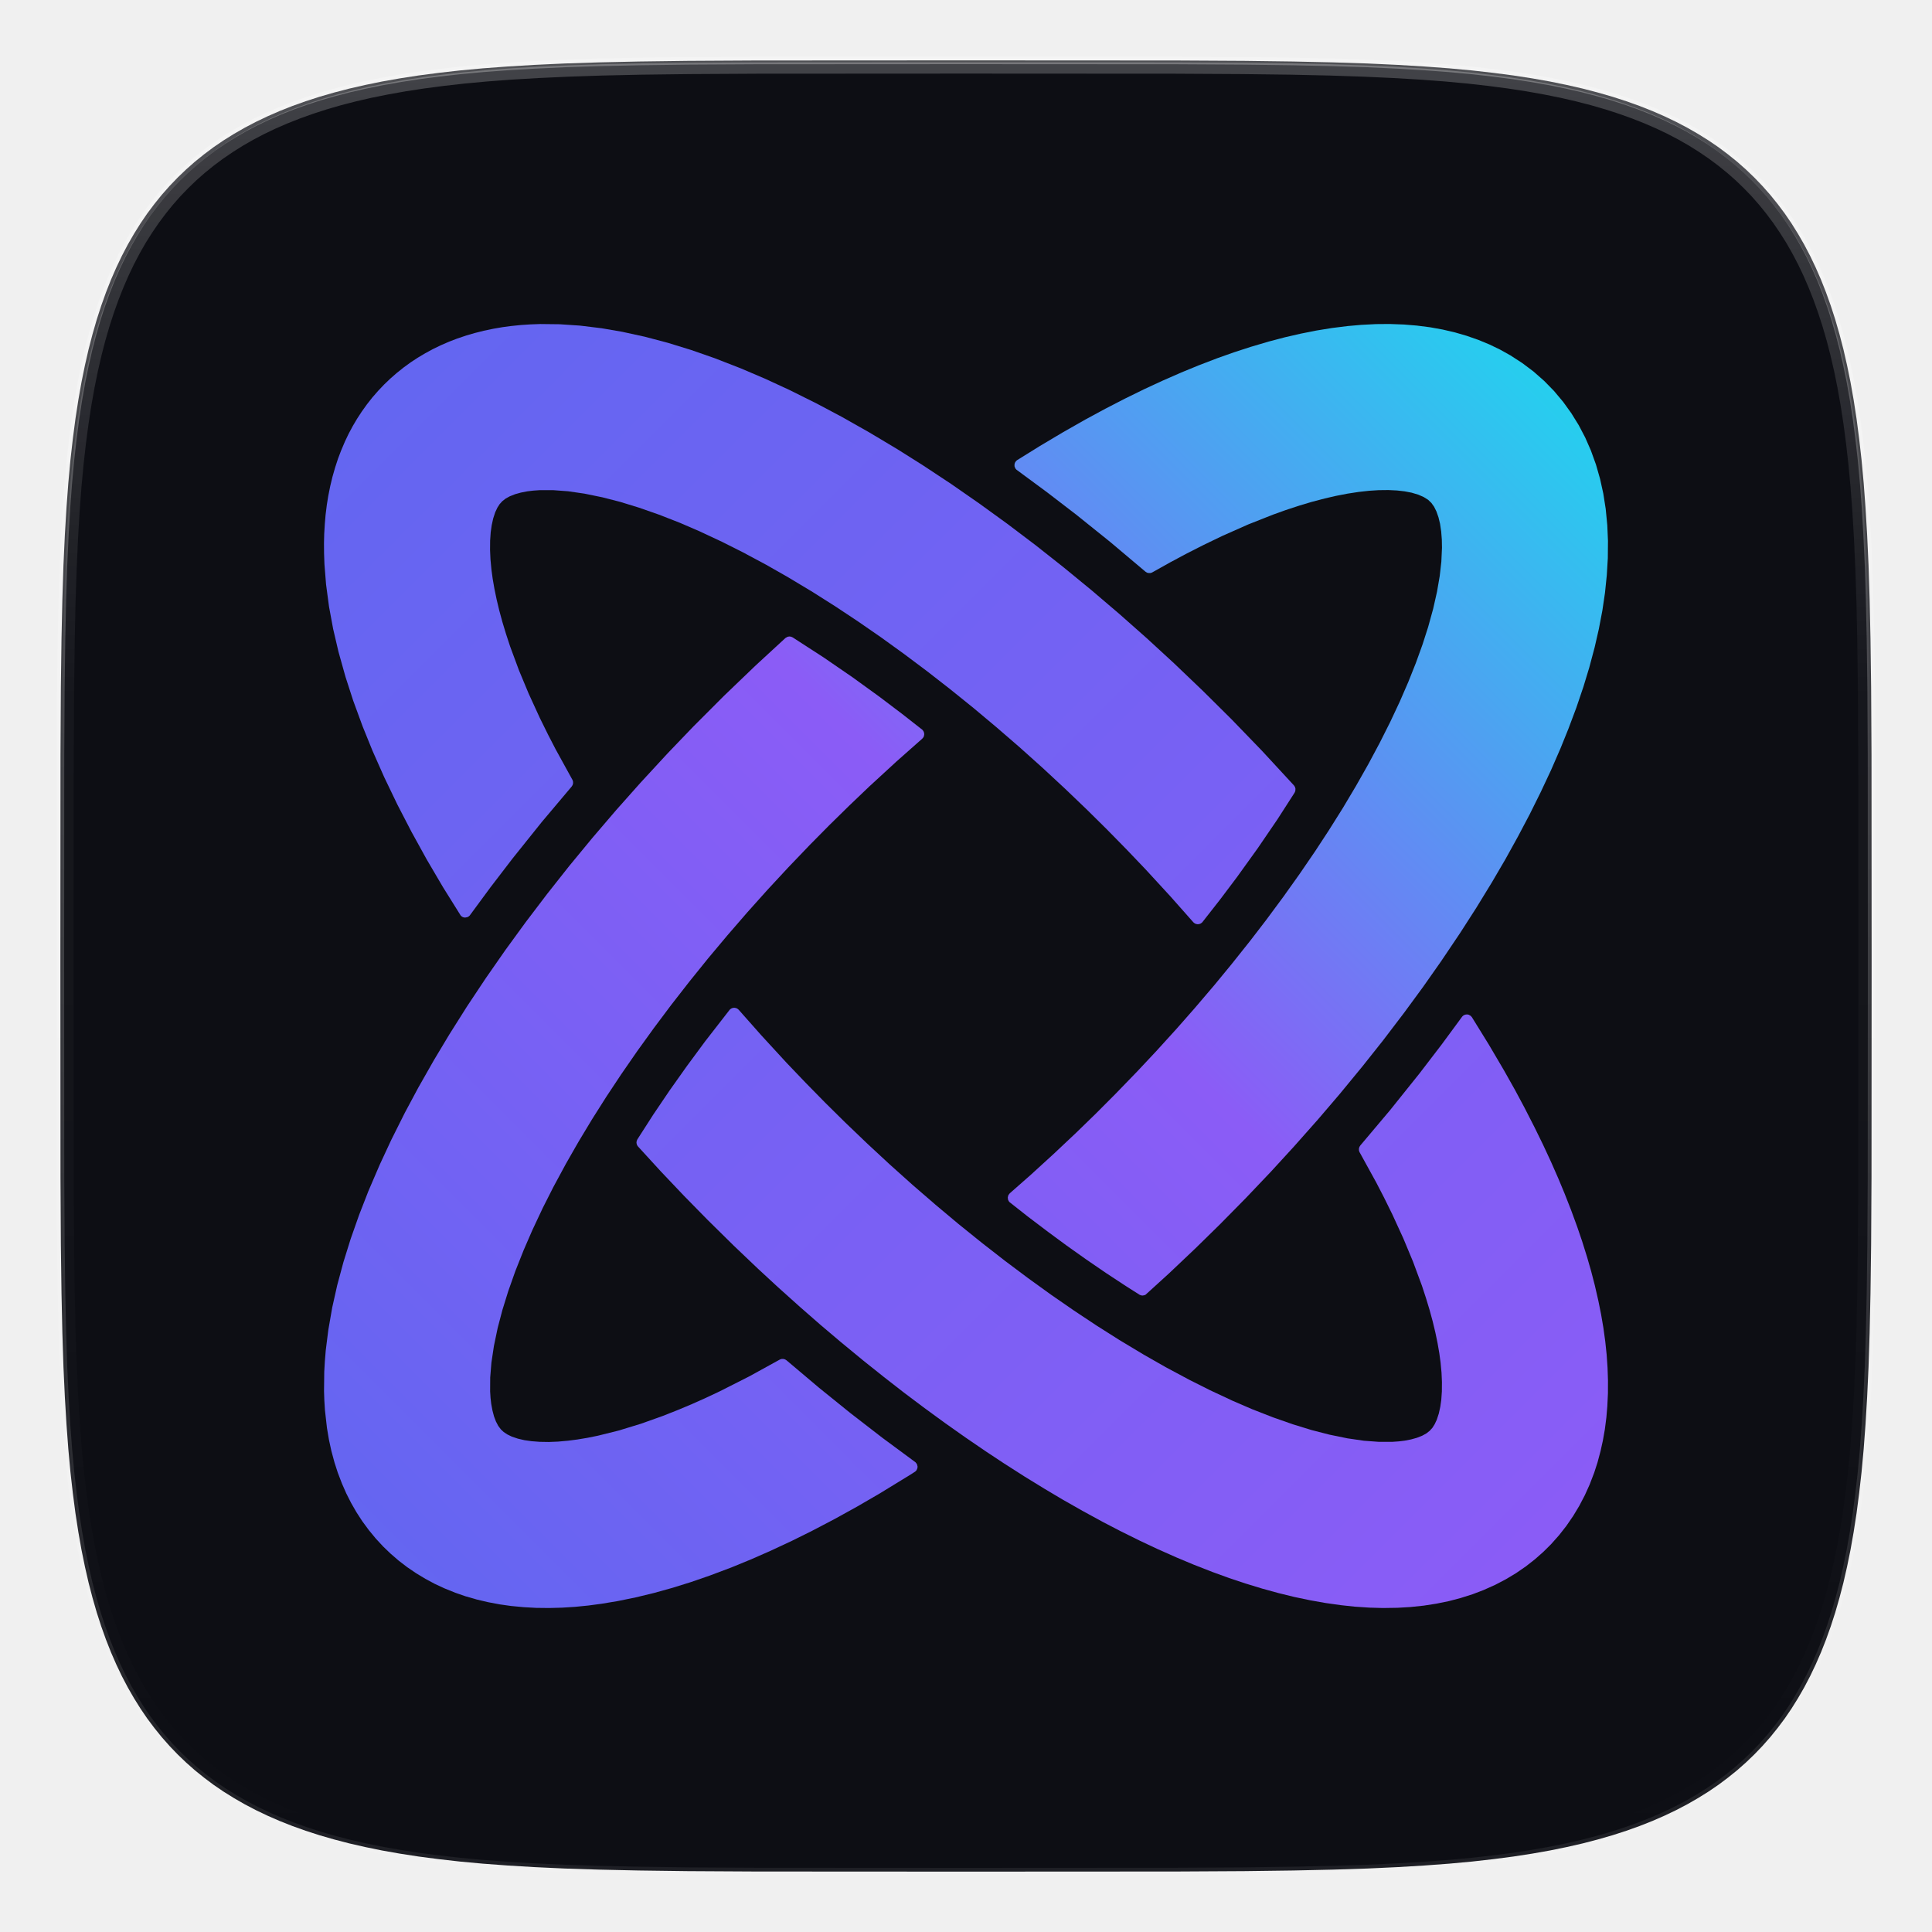
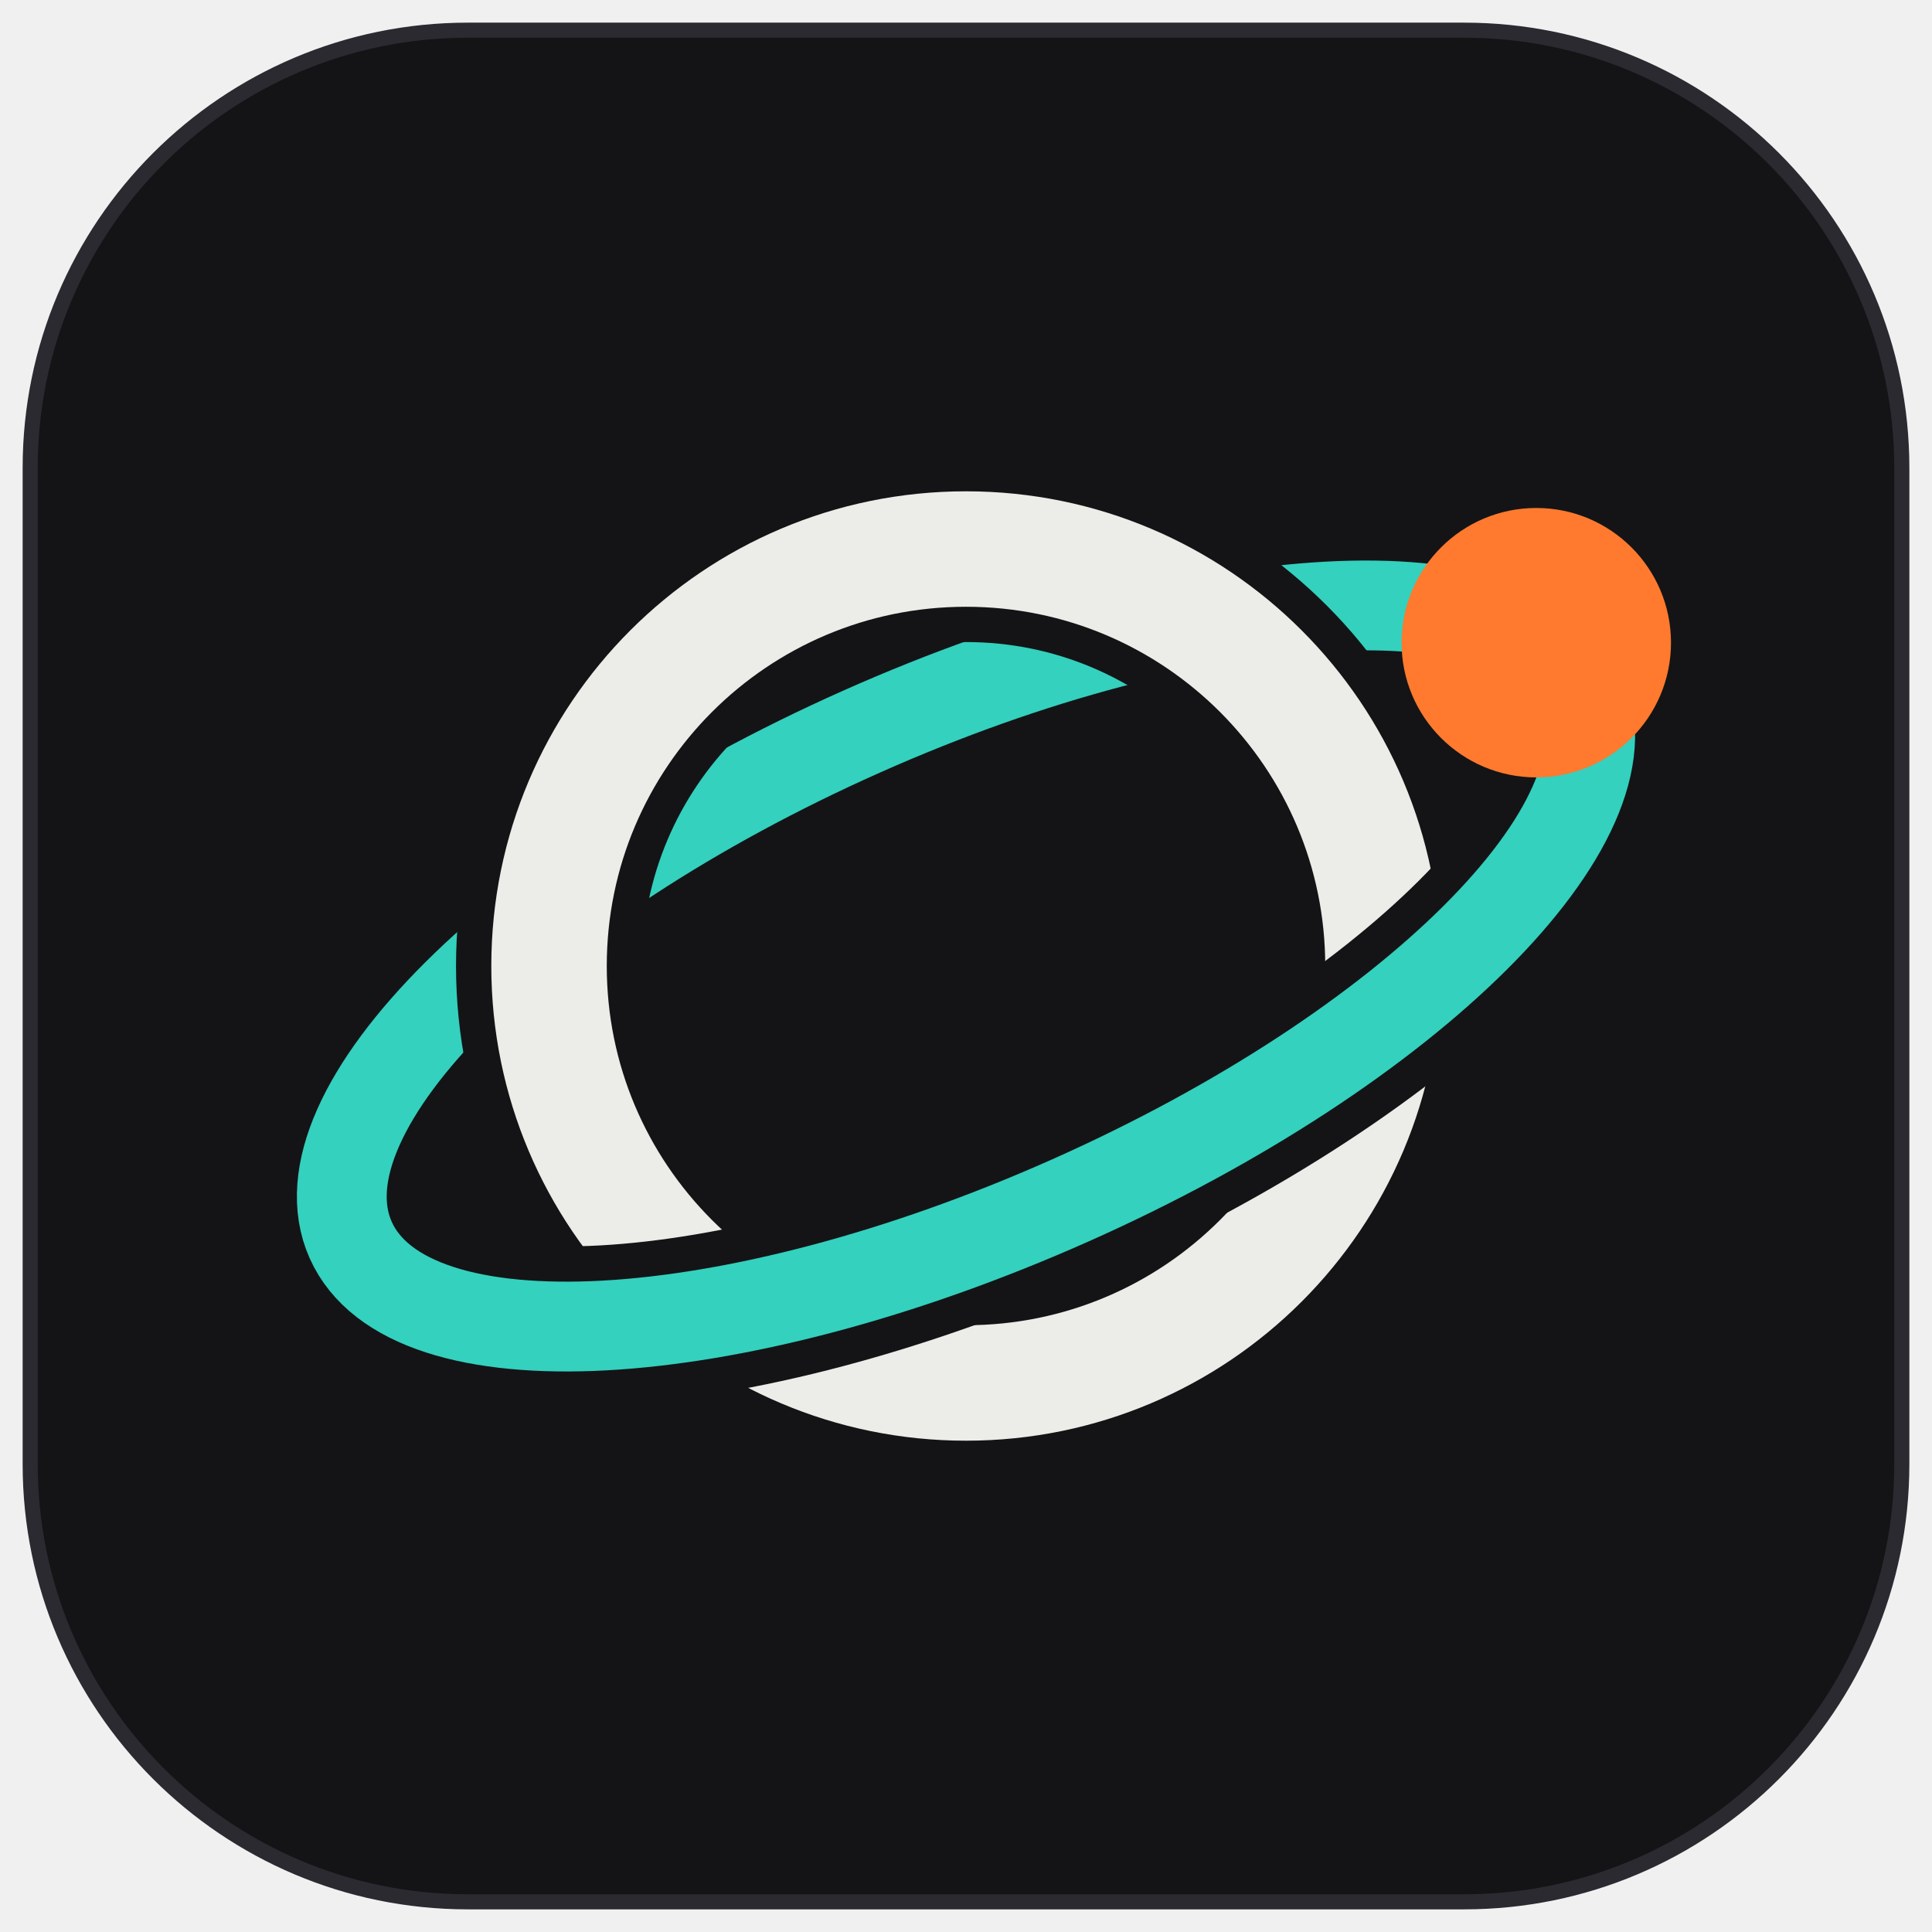
<svg xmlns="http://www.w3.org/2000/svg" viewBox="0 0 512 512" width="512" height="512">
-   <defs>
-     <linearGradient id="g1" gradientUnits="userSpaceOnUse" x1="96" y1="96" x2="416" y2="416">
-       <stop offset="0" stop-color="#6366f1" />
-       <stop offset="1" stop-color="#8b5cf6" />
-     </linearGradient>
-     <linearGradient id="g2" gradientUnits="userSpaceOnUse" x1="416" y1="96" x2="96" y2="416">
-       <stop offset="0" stop-color="#8b5cf6" />
-       <stop offset="1" stop-color="#6366f1" />
-     </linearGradient>
-     <linearGradient id="g3" gradientUnits="userSpaceOnUse" x1="96" y1="416" x2="416" y2="96">
-       <stop offset="0" stop-color="#6366f1" />
-       <stop offset="0.55" stop-color="#8b5cf6" />
-       <stop offset="1" stop-color="#22d3ee" />
-     </linearGradient>
-     <linearGradient id="hl" x1="0" y1="0" x2="0" y2="1">
-       <stop offset="0" stop-color="#fff" stop-opacity=".22" />
-       <stop offset=".35" stop-color="#fff" stop-opacity=".04" />
-       <stop offset="1" stop-color="#fff" stop-opacity="0" />
-     </linearGradient>
-     <linearGradient id="edge" x1="0" y1="0" x2="0" y2="1">
-       <stop offset="0" stop-color="#fff" stop-opacity=".28" />
-       <stop offset="1" stop-color="#fff" stop-opacity=".07" />
-     </linearGradient>
-   </defs>
-   <path d="M496 256L495.97 311.9L495.87 329.74L495.7 342.71L495.47 353.25L495.18 362.29L494.81 370.27L494.38 377.47L493.89 384.05L493.33 390.12L492.69 395.77L492 401.06L491.23 406.04L490.4 410.74L489.49 415.2L488.52 419.44L487.47 423.47L486.36 427.32L485.17 431L483.91 434.52L482.58 437.89L481.17 441.12L479.69 444.22L478.13 447.19L476.49 450.04L474.78 452.78L472.98 455.42L471.09 457.94L469.13 460.37L467.07 462.7L464.93 464.93L462.7 467.07L460.37 469.13L457.94 471.09L455.42 472.98L452.78 474.78L450.04 476.49L447.19 478.13L444.22 479.69L441.12 481.17L437.89 482.58L434.52 483.91L431 485.17L427.32 486.36L423.47 487.47L419.44 488.52L415.2 489.49L410.74 490.4L406.04 491.23L401.06 492L395.77 492.69L390.12 493.33L384.05 493.89L377.47 494.38L370.27 494.81L362.29 495.18L353.25 495.47L342.71 495.7L329.74 495.87L311.9 495.97L256 496L200.1 495.97L182.26 495.87L169.29 495.7L158.75 495.47L149.71 495.18L141.73 494.81L134.53 494.38L127.95 493.89L121.88 493.33L116.23 492.69L110.94 492L105.96 491.23L101.26 490.4L96.8 489.49L92.56 488.52L88.53 487.47L84.68 486.36L81 485.17L77.48 483.91L74.11 482.58L70.88 481.17L67.78 479.69L64.81 478.13L61.96 476.49L59.22 474.78L56.58 472.98L54.06 471.09L51.63 469.13L49.3 467.07L47.07 464.93L44.93 462.7L42.87 460.37L40.91 457.94L39.02 455.42L37.22 452.78L35.51 450.04L33.87 447.19L32.31 444.22L30.83 441.12L29.42 437.89L28.09 434.52L26.83 431L25.64 427.32L24.53 423.47L23.48 419.44L22.51 415.2L21.6 410.74L20.77 406.04L20 401.06L19.31 395.77L18.67 390.12L18.11 384.05L17.62 377.47L17.19 370.27L16.82 362.29L16.53 353.25L16.3 342.71L16.13 329.74L16.03 311.9L16 256L16.03 200.1L16.13 182.26L16.3 169.29L16.53 158.75L16.82 149.71L17.19 141.73L17.62 134.53L18.11 127.95L18.67 121.88L19.31 116.23L20 110.94L20.77 105.96L21.6 101.26L22.51 96.8L23.48 92.56L24.53 88.53L25.64 84.68L26.83 81L28.09 77.48L29.42 74.11L30.83 70.88L32.31 67.78L33.87 64.81L35.51 61.96L37.22 59.22L39.02 56.58L40.91 54.06L42.87 51.63L44.93 49.3L47.07 47.07L49.3 44.93L51.63 42.87L54.06 40.91L56.58 39.02L59.22 37.22L61.96 35.51L64.81 33.87L67.78 32.31L70.88 30.83L74.11 29.42L77.48 28.09L81 26.83L84.68 25.64L88.53 24.53L92.56 23.48L96.8 22.51L101.26 21.6L105.96 20.77L110.94 20L116.23 19.31L121.88 18.67L127.95 18.11L134.53 17.62L141.73 17.19L149.71 16.82L158.75 16.53L169.29 16.3L182.26 16.13L200.1 16.03L256 16L311.9 16.03L329.74 16.13L342.71 16.3L353.25 16.53L362.29 16.82L370.27 17.19L377.47 17.62L384.05 18.11L390.12 18.67L395.77 19.31L401.06 20L406.04 20.77L410.74 21.6L415.2 22.51L419.44 23.48L423.47 24.53L427.32 25.64L431 26.83L434.52 28.09L437.89 29.42L441.12 30.83L444.22 32.31L447.19 33.87L450.04 35.51L452.78 37.22L455.42 39.02L457.94 40.91L460.37 42.87L462.7 44.93L464.93 47.07L467.07 49.3L469.13 51.63L471.09 54.06L472.98 56.58L474.78 59.22L476.49 61.96L478.13 64.81L479.69 67.78L481.17 70.88L482.58 74.11L483.91 77.48L485.17 81L486.36 84.68L487.47 88.53L488.52 92.56L489.49 96.8L490.4 101.26L491.23 105.96L492 110.94L492.69 116.23L493.33 121.88L493.89 127.95L494.38 134.53L494.81 141.73L495.18 149.71L495.47 158.75L495.7 169.29L495.87 182.26L495.97 200.1Z" fill="#0d0e14" />
-   <path d="M494 256L493.97 311.43L493.87 329.13L493.71 341.99L493.48 352.44L493.18 361.4L492.82 369.32L492.4 376.46L491.91 382.98L491.35 389L490.72 394.6L490.03 399.85L489.27 404.79L488.44 409.45L487.55 413.87L486.58 418.07L485.55 422.07L484.44 425.89L483.26 429.54L482.01 433.03L480.69 436.37L479.3 439.57L477.83 442.65L476.28 445.6L474.66 448.43L472.95 451.14L471.17 453.75L469.3 456.26L467.35 458.67L465.32 460.98L463.19 463.19L460.98 465.32L458.67 467.35L456.26 469.3L453.75 471.17L451.14 472.95L448.43 474.66L445.6 476.28L442.65 477.83L439.57 479.3L436.37 480.69L433.03 482.01L429.54 483.26L425.89 484.44L422.07 485.55L418.07 486.58L413.87 487.55L409.45 488.44L404.79 489.27L399.85 490.03L394.6 490.72L389 491.35L382.98 491.91L376.46 492.4L369.32 492.82L361.4 493.18L352.44 493.48L341.99 493.71L329.13 493.87L311.43 493.97L256 494L200.57 493.97L182.87 493.87L170.01 493.71L159.56 493.48L150.6 493.18L142.68 492.82L135.54 492.4L129.02 491.91L123 491.35L117.4 490.72L112.15 490.03L107.21 489.27L102.55 488.44L98.13 487.55L93.93 486.58L89.93 485.55L86.11 484.44L82.46 483.26L78.97 482.01L75.63 480.69L72.43 479.3L69.35 477.83L66.4 476.28L63.57 474.66L60.86 472.95L58.25 471.17L55.74 469.3L53.33 467.35L51.02 465.32L48.81 463.19L46.68 460.98L44.65 458.67L42.7 456.26L40.83 453.75L39.05 451.14L37.34 448.43L35.72 445.6L34.17 442.65L32.7 439.57L31.31 436.37L29.99 433.03L28.74 429.54L27.56 425.89L26.45 422.07L25.42 418.07L24.45 413.87L23.56 409.45L22.73 404.79L21.97 399.85L21.28 394.6L20.65 389L20.09 382.98L19.6 376.46L19.18 369.32L18.82 361.4L18.52 352.44L18.29 341.99L18.13 329.13L18.03 311.43L18 256L18.03 200.57L18.13 182.87L18.29 170.01L18.52 159.56L18.82 150.6L19.18 142.68L19.6 135.54L20.09 129.02L20.65 123L21.28 117.4L21.97 112.15L22.73 107.21L23.56 102.55L24.45 98.13L25.42 93.93L26.45 89.93L27.56 86.11L28.74 82.46L29.99 78.97L31.31 75.63L32.7 72.43L34.17 69.35L35.72 66.4L37.34 63.57L39.05 60.86L40.83 58.25L42.7 55.74L44.65 53.33L46.68 51.02L48.81 48.81L51.02 46.68L53.33 44.65L55.74 42.7L58.25 40.83L60.86 39.05L63.57 37.34L66.4 35.72L69.35 34.17L72.43 32.7L75.63 31.31L78.97 29.99L82.46 28.74L86.11 27.56L89.93 26.45L93.93 25.42L98.13 24.45L102.55 23.56L107.21 22.73L112.15 21.97L117.4 21.28L123 20.65L129.02 20.09L135.54 19.6L142.68 19.18L150.6 18.82L159.56 18.52L170.01 18.29L182.87 18.13L200.57 18.03L256 18L311.43 18.03L329.13 18.13L341.99 18.29L352.44 18.52L361.4 18.82L369.32 19.18L376.46 19.6L382.98 20.09L389 20.65L394.6 21.28L399.85 21.97L404.79 22.73L409.45 23.56L413.87 24.45L418.07 25.42L422.07 26.45L425.89 27.56L429.54 28.74L433.03 29.99L436.37 31.31L439.57 32.7L442.65 34.17L445.6 35.72L448.43 37.34L451.14 39.05L453.75 40.83L456.26 42.7L458.67 44.65L460.98 46.68L463.19 48.81L465.32 51.02L467.35 53.33L469.3 55.74L471.17 58.25L472.95 60.86L474.66 63.57L476.28 66.4L477.83 69.35L479.3 72.43L480.69 75.63L482.01 78.97L483.26 82.46L484.44 86.11L485.55 89.93L486.58 93.93L487.55 98.13L488.44 102.55L489.27 107.21L490.03 112.15L490.72 117.4L491.35 123L491.91 129.02L492.4 135.54L492.82 142.68L493.18 150.6L493.48 159.56L493.71 170.01L493.87 182.87L493.97 200.57Z" fill="none" stroke="url(#hl)" stroke-width="3" />
-   <path d="M496 256L495.97 311.9L495.87 329.74L495.7 342.71L495.47 353.25L495.18 362.29L494.81 370.27L494.38 377.47L493.89 384.05L493.33 390.12L492.69 395.77L492 401.06L491.23 406.04L490.4 410.74L489.49 415.2L488.52 419.44L487.47 423.47L486.36 427.32L485.17 431L483.91 434.52L482.58 437.89L481.17 441.12L479.69 444.22L478.13 447.19L476.49 450.04L474.78 452.78L472.98 455.42L471.09 457.94L469.13 460.37L467.07 462.7L464.93 464.93L462.7 467.07L460.37 469.13L457.94 471.09L455.42 472.98L452.78 474.78L450.04 476.49L447.19 478.13L444.22 479.69L441.12 481.17L437.89 482.58L434.52 483.91L431 485.17L427.32 486.36L423.47 487.47L419.44 488.52L415.2 489.49L410.74 490.4L406.04 491.23L401.06 492L395.77 492.69L390.12 493.33L384.05 493.89L377.47 494.38L370.27 494.81L362.29 495.18L353.25 495.47L342.71 495.7L329.74 495.87L311.9 495.97L256 496L200.1 495.97L182.26 495.87L169.29 495.7L158.75 495.47L149.71 495.18L141.73 494.81L134.53 494.38L127.95 493.89L121.88 493.33L116.23 492.69L110.94 492L105.96 491.23L101.26 490.4L96.8 489.49L92.56 488.52L88.53 487.47L84.68 486.36L81 485.17L77.48 483.91L74.11 482.58L70.88 481.17L67.78 479.69L64.81 478.13L61.96 476.49L59.22 474.78L56.58 472.98L54.06 471.09L51.63 469.13L49.3 467.07L47.07 464.93L44.93 462.7L42.87 460.37L40.91 457.94L39.02 455.42L37.22 452.78L35.51 450.04L33.87 447.19L32.31 444.22L30.83 441.12L29.42 437.89L28.09 434.52L26.83 431L25.64 427.32L24.53 423.47L23.48 419.44L22.51 415.2L21.6 410.74L20.77 406.04L20 401.06L19.31 395.77L18.67 390.12L18.11 384.05L17.62 377.47L17.19 370.27L16.82 362.29L16.53 353.25L16.3 342.71L16.13 329.74L16.03 311.9L16 256L16.03 200.1L16.13 182.26L16.3 169.29L16.53 158.75L16.82 149.71L17.19 141.73L17.62 134.53L18.11 127.95L18.67 121.88L19.31 116.23L20 110.94L20.77 105.96L21.6 101.26L22.51 96.8L23.48 92.56L24.53 88.53L25.64 84.68L26.83 81L28.09 77.48L29.42 74.11L30.83 70.88L32.31 67.78L33.87 64.81L35.51 61.96L37.22 59.22L39.02 56.58L40.91 54.06L42.87 51.63L44.93 49.3L47.07 47.07L49.3 44.93L51.63 42.87L54.06 40.91L56.58 39.02L59.22 37.22L61.96 35.51L64.81 33.87L67.78 32.31L70.88 30.83L74.11 29.42L77.48 28.09L81 26.83L84.68 25.64L88.53 24.53L92.56 23.48L96.8 22.51L101.26 21.6L105.96 20.77L110.94 20L116.23 19.31L121.88 18.67L127.95 18.11L134.53 17.62L141.73 17.19L149.71 16.82L158.75 16.53L169.29 16.3L182.26 16.13L200.1 16.03L256 16L311.9 16.03L329.74 16.13L342.71 16.3L353.25 16.53L362.29 16.82L370.27 17.19L377.47 17.62L384.05 18.11L390.12 18.67L395.77 19.31L401.06 20L406.04 20.77L410.74 21.6L415.2 22.51L419.44 23.48L423.47 24.53L427.32 25.64L431 26.83L434.52 28.09L437.89 29.42L441.12 30.83L444.22 32.31L447.19 33.87L450.04 35.51L452.78 37.22L455.42 39.02L457.94 40.91L460.37 42.87L462.7 44.93L464.93 47.07L467.07 49.3L469.13 51.63L471.09 54.06L472.98 56.58L474.78 59.22L476.49 61.96L478.13 64.81L479.69 67.78L481.17 70.88L482.58 74.11L483.91 77.48L485.17 81L486.36 84.68L487.47 88.53L488.52 92.56L489.49 96.8L490.4 101.26L491.23 105.96L492 110.94L492.69 116.23L493.33 121.88L493.89 127.95L494.38 134.53L494.81 141.73L495.18 149.71L495.47 158.75L495.7 169.29L495.87 182.26L495.97 200.1Z" fill="none" stroke="url(#edge)" stroke-width="2" />
-   <path d="M168.92 301.93L168.73 302.36L168.67 302.83L168.76 303.3L168.98 303.72L175.11 310.42L181.26 316.9L187.5 323.26L194.46 330.12L200.9 336.25L206.15 341.1L212.05 346.39L217.38 351.05L222.73 355.58L228.75 360.54L234.15 364.85L239.56 369.06L244.99 373.14L250.43 377.11L255.87 380.95L261.3 384.66L266.08 387.82L271.49 391.28L276.85 394.57L281.59 397.39L286.89 400.4L292.2 403.3L296.87 405.73L302.06 408.3L306.67 410.47L311.78 412.74L316.32 414.64L321.33 416.6L325.72 418.19L330.16 419.67L334.48 420.99L338.76 422.17L343 423.21L347.2 424.09L351.26 424.81L355.38 425.39L359 425.78L362.93 426.04L366.52 426.14L370.37 426.08L373.77 425.88L377.3 425.51L380.65 424.99L383.97 424.31L387.06 423.5L390.28 422.48L393.13 421.39L396.24 420L399.07 418.52L401.74 416.92L404.37 415.11L406.83 413.18L408.99 411.27L411.05 409.23L413.18 406.83L415.11 404.37L416.92 401.73L418.52 399.07L420 396.24L421.26 393.45L422.48 390.28L423.35 387.59L424.17 384.52L424.78 381.76L425.3 378.81L425.71 375.62L425.96 372.64L426.12 369.24L426.13 365.81L426.02 362.49L425.78 359L425.41 355.49L424.91 351.85L424.3 348.29L423.58 344.71L422.63 340.58L421.66 336.84L420.6 333.16L419.27 328.91L417.97 325.1L416.36 320.7L414.64 316.32L413.02 312.42L411.04 307.91L408.93 303.37L406.69 298.79L404.02 293.57L401.51 288.88L398.54 283.6L394.57 276.85L390.07 269.57L389.76 269.22L389.23 268.91L388.77 268.83L388.3 268.89L387.87 269.07L387.52 269.38L382.02 276.85L376.15 284.51L368.42 294.16L360.5 303.56L360.26 303.94L360.13 304.38L360.13 304.83L360.26 305.27L364.76 313.45L366.78 317.36L368.95 321.76L371.89 328.17L374.46 334.34L376.82 340.71L377.9 344L378.86 347.17L379.69 350.22L380.39 353.15L380.97 355.94L381.43 358.6L381.77 361.1L382.02 363.78L382.13 366.23L382.11 368.73L381.96 370.93L381.69 372.83L381.3 374.6L380.76 376.25L380.19 377.46L379.59 378.4L378.88 379.18L378 379.87L376.91 380.47L375.5 381.03L373.95 381.46L372.25 381.79L370.71 381.98L369 382.1L365.35 382.1L361.46 381.81L357.11 381.18L352.33 380.2L347.62 378.99L342.61 377.45L337.33 375.6L331.8 373.44L326.59 371.19L320.67 368.42L315.14 365.64L308.9 362.3L303.11 359L296.64 355.11L290.67 351.33L284.64 347.33L278.55 343.12L272.44 338.71L266.3 334.11L260.15 329.32L254.01 324.37L247.9 319.25L241.81 313.98L235.77 308.57L229.8 303.03L223.89 297.37L218.65 292.19L213.49 286.93L208.41 281.61L201.8 274.42L195.77 267.61L195.54 267.4L195.14 267.17L194.68 267.07L194.22 267.1L193.78 267.27L193.41 267.55L186.86 275.98L182.04 282.51L177.44 289L173.1 295.42ZM117.4 235.11L122.12 242.67L122.49 242.96L122.77 243.09L123.23 243.17L123.85 243.06L124.25 242.84L124.48 242.62L129.98 235.15L135.85 227.49L143.58 217.84L151.5 208.44L151.74 208.06L151.87 207.62L151.87 207.17L151.74 206.73L147.24 198.55L145.22 194.64L143.05 190.24L140.11 183.83L137.54 177.66L135.18 171.29L134.1 168L133.14 164.83L132.31 161.78L131.61 158.85L131.03 156.06L130.57 153.4L130.23 150.9L129.98 148.22L129.87 145.77L129.89 143.27L130.04 141.07L130.31 139.17L130.7 137.4L131.24 135.75L131.81 134.54L132.41 133.6L133.12 132.82L134 132.13L135.09 131.53L136.5 130.97L138.05 130.54L139.75 130.21L141.29 130.02L143 129.9L146.65 129.9L150.54 130.19L154.89 130.82L159.67 131.8L164.38 133.01L169.39 134.55L174.67 136.4L180.2 138.56L185.41 140.81L191.33 143.58L196.86 146.36L203.1 149.7L208.89 153L215.36 156.89L221.33 160.67L227.36 164.67L233.45 168.88L239.56 173.29L245.7 177.89L251.85 182.68L257.99 187.63L264.1 192.75L270.19 198.02L276.23 203.43L282.2 208.97L288.11 214.63L293.35 219.81L298.51 225.07L303.59 230.39L310.2 237.58L316.23 244.39L316.46 244.6L316.86 244.83L317.32 244.93L317.78 244.9L318.22 244.73L318.59 244.45L323.32 238.41L327.8 232.46L333.33 224.77L338.52 217.16L343.08 210.07L343.27 209.64L343.31 209.01L343.18 208.55L342.92 208.15L334.43 198.96L326.41 190.66L318.79 183.1L311.1 175.75L303.91 169.14L296.61 162.68L289.27 156.42L281.87 150.35L274.44 144.48L266.97 138.83L259.53 133.44L252.06 128.25L244.6 123.32L237.81 119.04L230.45 114.64L223.12 110.49L216.45 106.95L209.28 103.38L202.79 100.38L196.32 97.62L189.41 94.93L183.16 92.75L176.99 90.85L170.9 89.24L164.9 87.93L159.45 86.99L153.7 86.29L148.36 85.93L143.18 85.87L140.5 85.97L138.07 86.13L135.43 86.4L133.19 86.7L130.79 87.11L128.22 87.65L125.84 88.25L123.66 88.88L121.19 89.71L119.07 90.52L116.79 91.51L114.73 92.51L112.72 93.6L110.75 94.77L108.83 96.03L106.96 97.39L105.17 98.82L103.43 100.34L101.76 101.94L100.17 103.62L98.66 105.35L97.24 107.16L95.9 109.03L94.64 110.96L93.48 112.92L92.4 114.94L91.42 116.99L90.4 119.39L89.59 121.52L88.82 123.87L88.1 126.38L87.53 128.76L87.01 131.34L86.62 133.74L86.29 136.38L86.08 138.8L85.92 141.47L85.86 143.91L85.88 146.63L85.98 149.51L86.41 154.87L87.19 160.74L88.29 166.69L89.7 172.72L91.56 179.37L93.59 185.65L96.1 192.5L98.71 198.94L101.83 205.98L105.28 213.16L109.03 220.41L113.07 227.74Z" fill="url(#g1)" fill-rule="evenodd" />
-   <path d="M267.61 316.23L267.23 316.72L267.07 317.32L267.14 317.93L267.35 318.35L267.55 318.59L272.4 322.41L277.76 326.47L282.51 329.97L287.82 333.74L293.09 337.35L298.32 340.79L302.06 343.16L302.52 343.31L302.83 343.33L303.3 343.24L303.59 343.11L309.77 337.49L316.87 330.76L323.26 324.5L330.14 317.52L336.86 310.45L342.88 303.88L349.3 296.64L355 289.97L361.08 282.58L366.47 275.79L372.13 268.36L377.11 261.57L381.91 254.74L386.91 247.31L391.26 240.54L395.38 233.81L398.93 227.74L402.25 221.74L405.39 215.79L408.3 209.93L411.04 204.09L413.56 198.3L415.65 193.13L417.75 187.53L419.65 181.92L421.17 176.91L422.61 171.51L423.71 166.69L424.64 161.82L425.34 157.09L425.82 152.41L426.09 147.91L426.13 143.34L425.95 139.2L425.53 134.87L424.89 130.79L424.04 126.93L422.95 123.12L421.61 119.4L420.1 115.96L418.4 112.71L416.42 109.51L414.26 106.51L411.83 103.61L409.23 100.95L406.4 98.46L403.44 96.23L400.28 94.18L397.56 92.66L394.7 91.28L391.87 90.11L388.68 88.99L385.61 88.1L382.31 87.33L378.98 86.73L375.46 86.28L372.07 86L368.24 85.86L364.66 85.89L360.75 86.09L357.13 86.41L353.03 86.92L348.89 87.59L344.71 88.42L340.49 89.39L336.23 90.51L331.4 91.94L326.97 93.38L322.59 94.93L317.59 96.85L313.06 98.71L307.97 100.94L303.37 103.07L298.14 105.63L292.91 108.33L287.6 111.2L281.59 114.62L275.54 118.22L269.57 121.93L269.33 122.12L269.04 122.49L268.87 122.93L268.85 123.55L269.07 124.13L269.38 124.48L277.5 130.47L285.21 136.39L294.21 143.62L303.56 151.5L303.94 151.74L304.23 151.84L304.83 151.87L305.27 151.74L310.04 149.07L314.57 146.65L319.02 144.39L323.92 142.03L330.77 138.99L337.32 136.4L340.71 135.18L344.46 133.95L347.61 133.01L351.07 132.1L353.96 131.43L357.1 130.82L360.05 130.37L362.8 130.06L365.34 129.9L367.93 129.87L370.23 129.98L372.23 130.21L374.11 130.57L375.88 131.1L377.29 131.72L378.46 132.45L379.32 133.27L380.05 134.29L380.66 135.52L381.21 137.08L381.62 138.77L381.93 140.83L382.1 143L382.14 145.18L381.97 148.86L381.54 152.66L380.82 156.83L379.8 161.35L378.47 166.17L376.98 170.81L375.23 175.66L373.22 180.71L370.95 185.94L368.42 191.33L365.64 196.86L362.61 202.53L359.34 208.3L355.84 214.18L352.1 220.13L348.55 225.55L344.4 231.62L340.05 237.73L335.51 243.86L331.26 249.39L326.37 255.53L321.83 261.05L316.63 267.15L311.83 272.61L306.37 278.62L301.34 283.98L295.65 289.86L290.45 295.08L285.17 300.21L279.22 305.81L273.22 311.29ZM208.44 360.5L208.06 360.26L207.62 360.13L207.17 360.13L206.73 360.26L198.55 364.76L190.79 368.69L187.01 370.47L183.31 372.12L179.69 373.64L175.67 375.23L169.87 377.3L163.95 379.11L158.44 380.48L155.67 381.04L153.03 381.48L150.55 381.8L147.91 382.04L145.48 382.14L143.01 382.1L140.84 381.93L138.97 381.66L137.25 381.26L135.62 380.71L134.45 380.14L133.48 379.5L132.72 378.78L132.04 377.87L131.43 376.71L130.92 375.36L130.5 373.77L130.18 372.04L130 370.48L129.89 368.74L129.91 365.04L130.23 361.11L130.89 356.72L131.89 351.92L133.14 347.17L134.7 342.14L136.58 336.83L138.78 331.29L141.05 326.06L143.84 320.12L146.65 314.57L150.02 308.33L153.34 302.53L156.89 296.64L160.67 290.67L164.67 284.64L168.88 278.55L173.29 272.44L177.89 266.3L182.68 260.15L187.63 254.01L192.75 247.9L198.02 241.81L203.43 235.77L208.97 229.8L214.63 223.89L219.81 218.65L225.07 213.49L230.39 208.41L237.58 201.8L244.39 195.77L244.69 195.42L244.83 195.14L244.93 194.68L244.9 194.22L244.73 193.78L244.45 193.41L239 189.14L233.05 184.64L225.95 179.5L218.32 174.26L210.07 168.92L209.64 168.73L209.17 168.67L208.7 168.76L208.15 169.08L200.28 176.33L191.93 184.34L183.74 192.54L176.94 199.63L169.74 207.43L163.26 214.72L156.98 222.06L150.89 229.45L145.01 236.89L139.34 244.35L133.92 251.79L128.72 259.26L123.76 266.72L119.07 274.15L115.01 280.92L110.86 288.22L107.29 294.89L103.7 302.06L100.65 308.62L97.64 315.62L95.17 321.96L92.94 328.29L91.01 334.48L89.37 340.58L88.04 346.51L87.01 352.44L86.33 357.84L86.09 360.75L85.93 363.51L85.87 368.66L85.95 371.1L86.12 373.76L86.65 378.43L87.18 381.58L87.82 384.52L88.65 387.59L89.52 390.28L90.61 393.13L91.75 395.73L93.04 398.28L94.47 400.77L96.03 403.17L97.74 405.49L99.57 407.71L101.53 409.83L103.43 411.66L105.61 413.55L107.89 415.3L110.27 416.92L112.72 418.4L115.24 419.75L117.83 420.95L120.65 422.09L123.33 423.02L126.39 423.9L129.32 424.59L132.45 425.18L135.43 425.6L138.79 425.92L142.05 426.1L145.47 426.14L148.93 426.05L152.41 425.83L155.92 425.48L159.45 425.01L163.71 424.3L168.5 423.32L173.33 422.15L178.22 420.79L183.16 419.25L188.16 417.52L193.77 415.41L198.94 413.29L204.09 411.03L209.88 408.33L215.18 405.7L221.12 402.59L227.11 399.28L233.14 395.78L241.22 390.83L242.55 389.98L242.88 389.64L243.13 389.07L243.16 388.61L243 388.01L242.62 387.52L233.81 381.01L225.4 374.51L217.1 367.81Z" fill="url(#g3)" fill-rule="evenodd" />
-   <g transform="rotate(-45 256 256)">
-     <circle r="45" fill="#0d0e14">
-       <animateMotion dur="10s" repeatCount="indefinite" path="M452 256A196 74 0 1 1 60 256A196 74 0 1 1 452 256Z" />
-     </circle>
-     <circle r="30" fill="#22d3ee">
-       <animateMotion dur="10s" repeatCount="indefinite" path="M452 256A196 74 0 1 1 60 256A196 74 0 1 1 452 256Z" />
-     </circle>
+   <rect x="8" y="8" width="496" height="496" rx="116" fill="#141416" stroke="#2A2A30" stroke-width="4" />
+   <g transform="translate(256 256) scale(17) translate(-12 -12)">
+     <defs>
+       <clipPath id="m2b">
+         <rect x="-8" y="-20" width="40" height="20" transform="rotate(-24 12 12) translate(0 12)" />
+       </clipPath>
+       <clipPath id="m2f">
+         <rect x="-8" y="0" width="40" height="20" transform="rotate(-24 12 12) translate(0 12)" />
+       </clipPath>
+       <mask id="m2om" maskUnits="userSpaceOnUse" x="-2" y="-2" width="28" height="28">
+         <rect x="-2" y="-2" width="28" height="28" fill="#fff" />
+         <g clip-path="url(#m2b)">
+           <circle cx="12" cy="12" r="6.5" fill="none" stroke="#000" stroke-width="2.9" />
+         </g>
+       </mask>
+       <mask id="m2rm" maskUnits="userSpaceOnUse" x="-2" y="-2" width="28" height="28">
+         <rect x="-2" y="-2" width="28" height="28" fill="#fff" />
+         <g clip-path="url(#m2f)">
+           <ellipse cx="12" cy="12" rx="10.5" ry="4" transform="rotate(-24 12 12)" fill="none" stroke="#000" stroke-width="2.5" />
+         </g>
+       </mask>
+     </defs>
+     <g mask="url(#m2rm)">
+       <circle cx="12" cy="12" r="6.5" fill="none" stroke="#ECECE8" stroke-width="1.8" />
+     </g>
+     <g mask="url(#m2om)">
+       <ellipse cx="12" cy="12" rx="10.5" ry="4" transform="rotate(-24 12 12)" fill="none" stroke="#33D1BE" stroke-width="1.4" />
+     </g>
+     <circle cx="20.89" cy="6.96" r="2.1" fill="#FF7A2E" />
  </g>
</svg>
